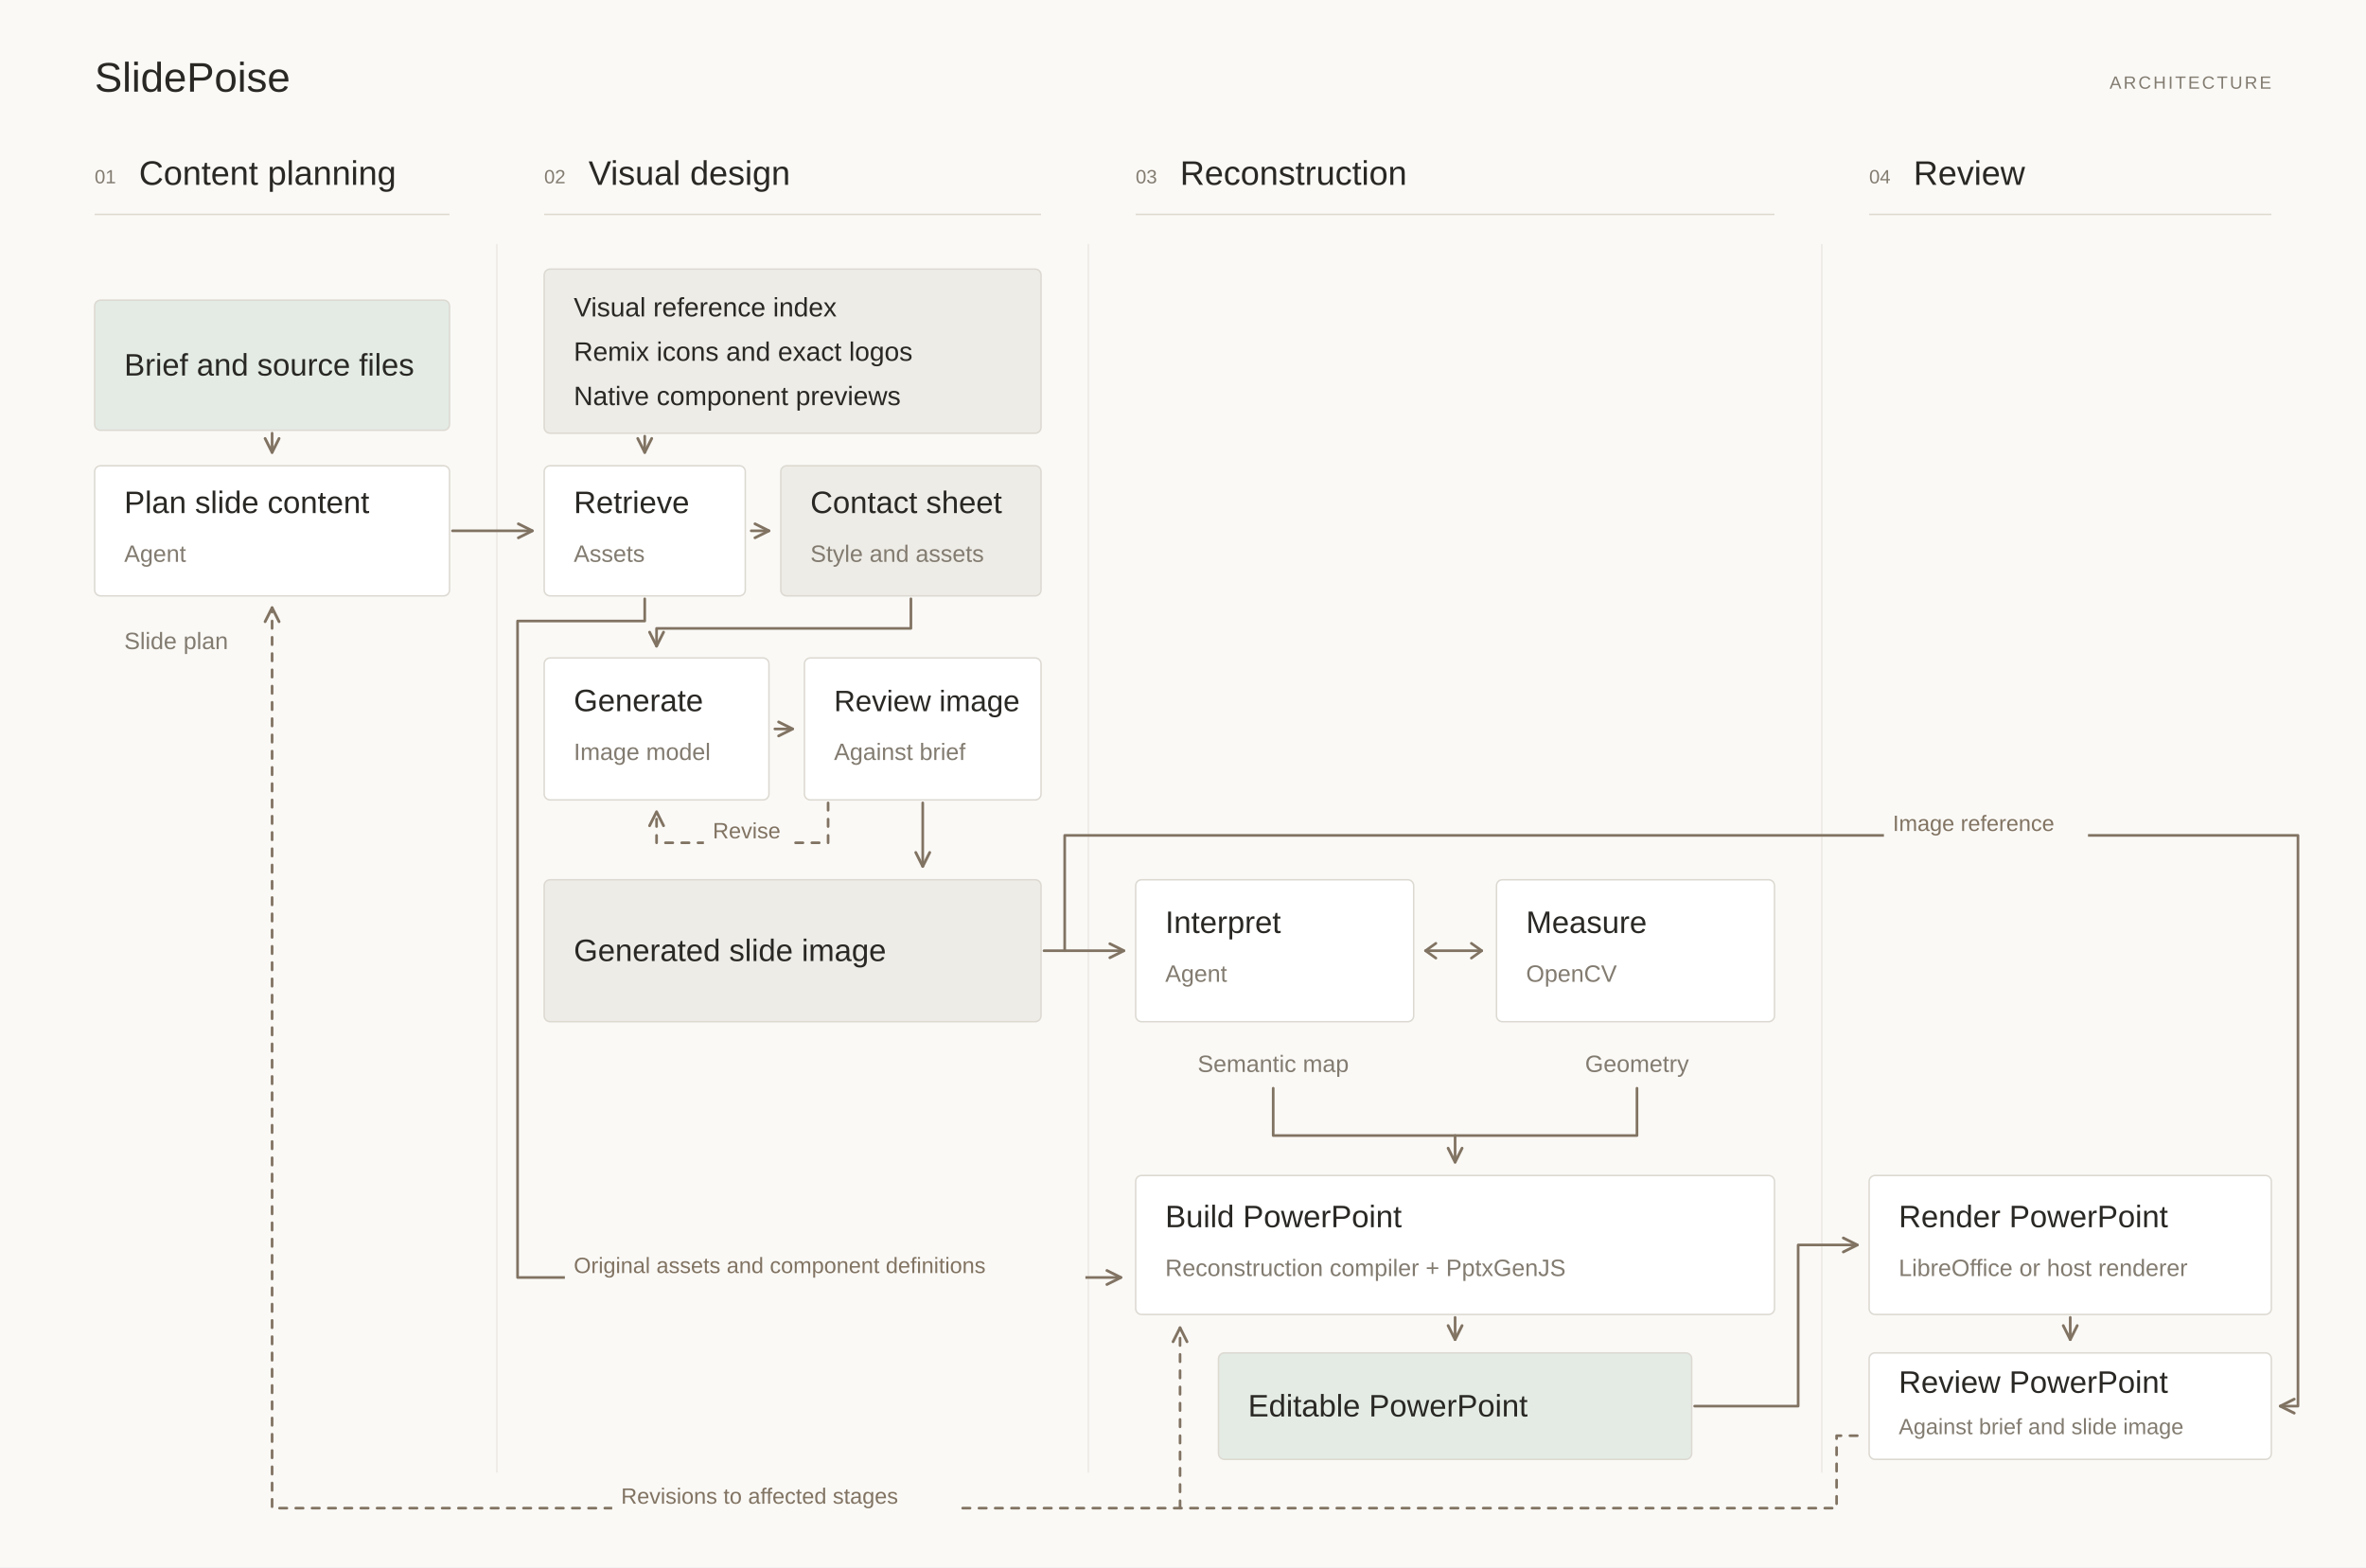
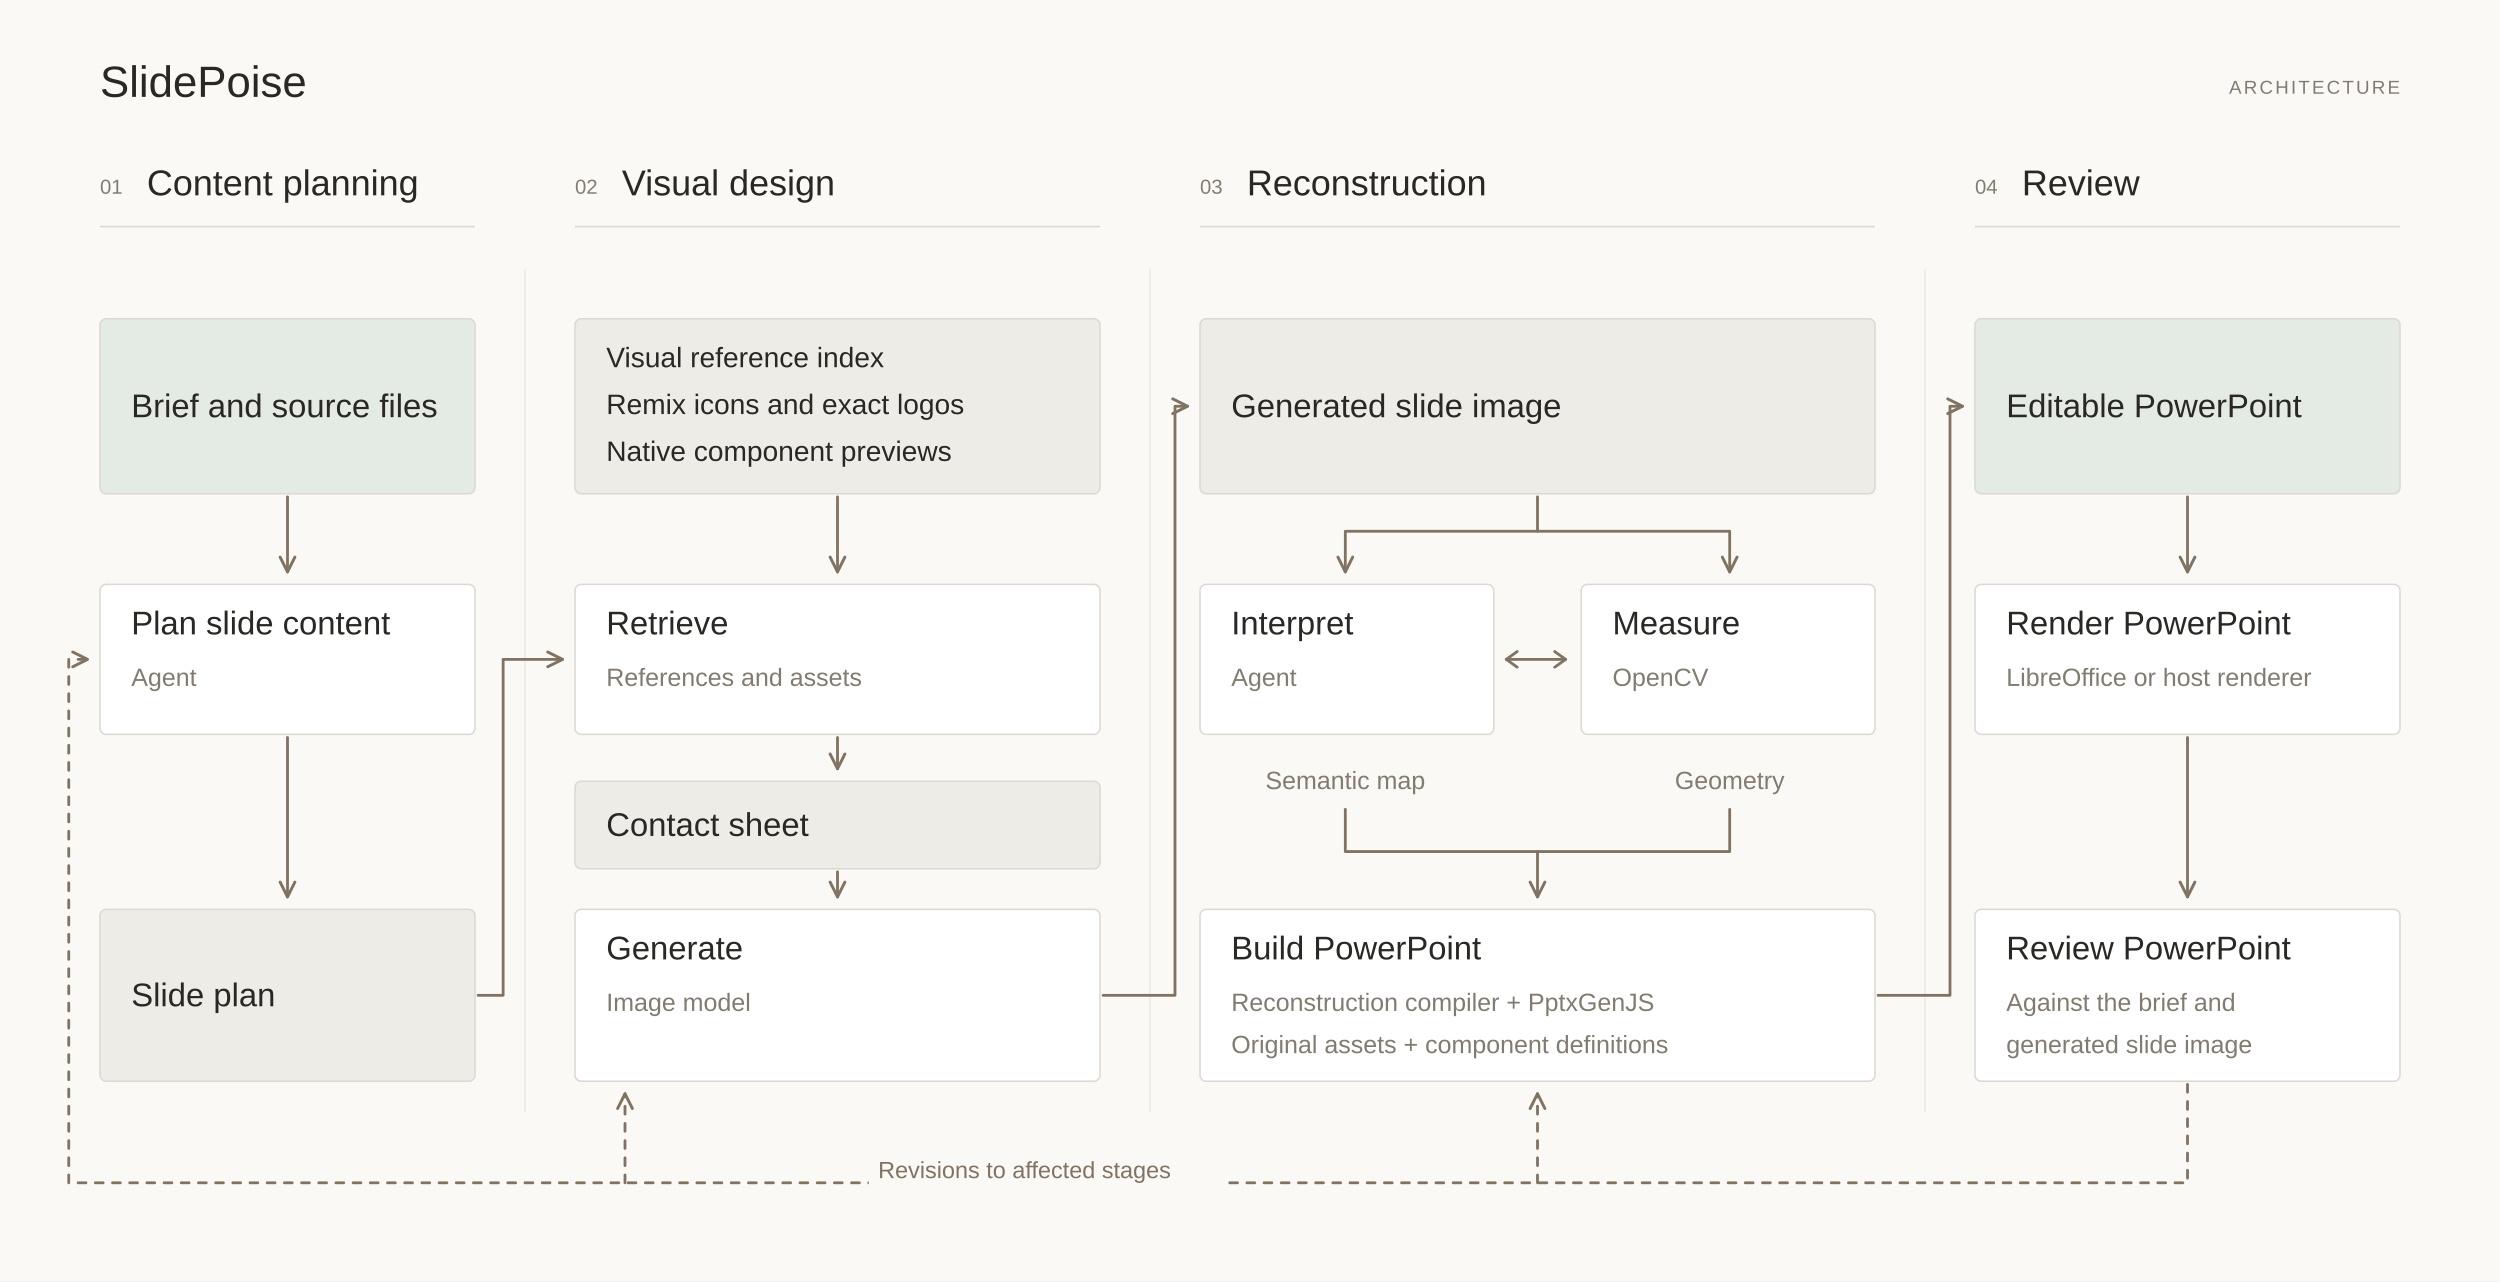
- <svg xmlns="http://www.w3.org/2000/svg" width="1600" height="1060" viewBox="0 0 1600 1060" role="img" aria-labelledby="title desc">
+ <svg xmlns="http://www.w3.org/2000/svg" width="1600" height="820" viewBox="0 0 1600 820" role="img" aria-labelledby="title desc">
  <defs>
    <marker id="stone-arrow" viewBox="0 0 8 8" refX="7" refY="4" markerWidth="7" markerHeight="7" orient="auto-start-reverse">
      <path d="M1 1l6 3-6 3" fill="none" stroke="#817362" stroke-width="1.2" stroke-linecap="round" stroke-linejoin="round" />
    </marker>
    <marker id="gold-arrow" viewBox="0 0 8 8" refX="7" refY="4" markerWidth="7" markerHeight="7" orient="auto-start-reverse">
      <path d="M1 1l6 3-6 3" fill="none" stroke="#8f734b" stroke-width="1.2" stroke-linecap="round" stroke-linejoin="round" />
    </marker>
    <marker id="graphite-arrow" viewBox="0 0 8 8" refX="7" refY="4" markerWidth="7" markerHeight="7" orient="auto-start-reverse">
      <path d="M1 1l6 3-6 3" fill="none" stroke="#716e69" stroke-width="1.2" stroke-linecap="round" stroke-linejoin="round" />
    </marker>
    <marker id="sage-arrow" viewBox="0 0 8 8" refX="7" refY="4" markerWidth="7" markerHeight="7" orient="auto-start-reverse">
      <path d="M1 1l6 3-6 3" fill="none" stroke="#647468" stroke-width="1.2" stroke-linecap="round" stroke-linejoin="round" />
    </marker>
    <marker id="mauve-arrow" viewBox="0 0 8 8" refX="7" refY="4" markerWidth="7" markerHeight="7" orient="auto-start-reverse">
      <path d="M1 1l6 3-6 3" fill="none" stroke="#7c6876" stroke-width="1.2" stroke-linecap="round" stroke-linejoin="round" />
    </marker>
  </defs>
-   <rect x="0" y="0" width="1600" height="1060" rx="0" fill="#faf9f6" stroke="none" />
+   <rect x="0" y="0" width="1600" height="820" rx="0" fill="#faf9f6" stroke="none" />
  <text x="64" y="62" font-family="Arial" font-size="28" fill="#292824">SlidePoise</text>
  <text x="1536" y="60" font-family="Arial" font-size="12" fill="#827b70" letter-spacing="1.4" text-anchor="end">ARCHITECTURE</text>
  <text x="64" y="124" font-family="Arial" font-size="13" fill="#827b70">01</text>
  <text x="94" y="125" font-family="Arial" font-size="23" fill="#292824">Content planning</text>
  <path d="M64 145h240" fill="none" stroke="#ded9cf" />
  <text x="368" y="124" font-family="Arial" font-size="13" fill="#827b70">02</text>
  <text x="398" y="125" font-family="Arial" font-size="23" fill="#292824">Visual design</text>
  <path d="M368 145h336" fill="none" stroke="#ded9cf" />
  <text x="768" y="124" font-family="Arial" font-size="13" fill="#827b70">03</text>
  <text x="798" y="125" font-family="Arial" font-size="23" fill="#292824">Reconstruction</text>
  <path d="M768 145h432" fill="none" stroke="#ded9cf" />
  <text x="1264" y="124" font-family="Arial" font-size="13" fill="#827b70">04</text>
  <text x="1294" y="125" font-family="Arial" font-size="23" fill="#292824">Review</text>
  <path d="M1264 145h272" fill="none" stroke="#ded9cf" />
-   <path d="M336 165V996M736 165V996M1232 165V996" fill="none" stroke="#e6e2da" stroke-width="1" opacity=".7" />
-   <rect x="64" y="203" width="240" height="88" rx="4" fill="#e4ebe5" stroke="#dcd9d1" />
-   <text x="84" y="254" font-family="Arial" font-size="21" fill="#292824">Brief and source files</text>
-   <path d="M184 293L184 306" fill="none" stroke="#817362" stroke-width="1.8" stroke-linecap="round" stroke-linejoin="round" marker-end="url(#stone-arrow)" />
-   <rect x="64" y="315" width="240" height="88" rx="4" fill="#ffffff" stroke="#dcd9d1" />
-   <text x="84" y="347" font-family="Arial" font-size="21" fill="#292824">Plan slide content</text>
-   <text x="84" y="380" font-family="Arial" font-size="16" fill="#827b70">Agent</text>
-   <path d="M306 359L360 359" fill="none" stroke="#817362" stroke-width="1.8" stroke-linecap="round" stroke-linejoin="round" marker-end="url(#stone-arrow)" />
-   <text x="84" y="439" font-family="Arial" font-size="16" fill="#827b70">Slide plan</text>
-   <rect x="368" y="182" width="336" height="111" rx="4" fill="#eeece7" stroke="#dcd9d1" />
-   <text x="388" y="214" font-family="Arial" font-size="18" fill="#292824">Visual reference index</text>
-   <text x="388" y="244" font-family="Arial" font-size="18" fill="#292824">Remix icons and exact logos</text>
-   <text x="388" y="274" font-family="Arial" font-size="18" fill="#292824">Native component previews</text>
-   <path d="M436 295L436 306" fill="none" stroke="#817362" stroke-width="1.8" stroke-linecap="round" stroke-linejoin="round" marker-end="url(#stone-arrow)" />
-   <rect x="368" y="315" width="136" height="88" rx="4" fill="#ffffff" stroke="#dcd9d1" />
-   <text x="388" y="347" font-family="Arial" font-size="21" fill="#292824">Retrieve</text>
-   <text x="388" y="380" font-family="Arial" font-size="16" fill="#827b70">Assets</text>
-   <path d="M508 359L520 359" fill="none" stroke="#817362" stroke-width="1.8" stroke-linecap="round" stroke-linejoin="round" marker-end="url(#stone-arrow)" />
-   <rect x="528" y="315" width="176" height="88" rx="4" fill="#eeece7" stroke="#dcd9d1" />
-   <text x="548" y="347" font-family="Arial" font-size="21" fill="#292824">Contact sheet</text>
-   <text x="548" y="380" font-family="Arial" font-size="16" fill="#827b70">Style and assets</text>
-   <path d="M616 405v20H444v12" fill="none" stroke="#817362" stroke-width="1.8" stroke-linecap="round" stroke-linejoin="round" marker-end="url(#stone-arrow)" />
-   <rect x="368" y="445" width="152" height="96" rx="4" fill="#ffffff" stroke="#dcd9d1" />
-   <text x="388" y="481" font-family="Arial" font-size="21" fill="#292824">Generate</text>
-   <text x="388" y="514" font-family="Arial" font-size="16" fill="#827b70">Image model</text>
-   <path d="M524 493L536 493" fill="none" stroke="#817362" stroke-width="1.8" stroke-linecap="round" stroke-linejoin="round" marker-end="url(#stone-arrow)" />
-   <rect x="544" y="445" width="160" height="96" rx="4" fill="#ffffff" stroke="#dcd9d1" />
-   <text x="564" y="481" font-family="Arial" font-size="20" fill="#292824">Review image</text>
-   <text x="564" y="514" font-family="Arial" font-size="16" fill="#827b70">Against brief</text>
-   <path d="M560 543v27H444v-21" fill="none" stroke="#817362" stroke-width="1.8" stroke-linecap="round" stroke-linejoin="round" stroke-dasharray="5 6" marker-end="url(#stone-arrow)" />
-   <rect x="476" y="549" width="58" height="25" rx="0" fill="#faf9f6" stroke="none" />
-   <text x="482" y="567" font-family="Arial" font-size="15" fill="#817362">Revise</text>
-   <path d="M624 543L624 586" fill="none" stroke="#817362" stroke-width="1.8" stroke-linecap="round" stroke-linejoin="round" marker-end="url(#stone-arrow)" />
-   <rect x="368" y="595" width="336" height="96" rx="4" fill="#eeece7" stroke="#dcd9d1" />
-   <text x="388" y="650" font-family="Arial" font-size="21" fill="#292824">Generated slide image</text>
-   <path d="M706 643L760 643" fill="none" stroke="#817362" stroke-width="1.8" stroke-linecap="round" stroke-linejoin="round" marker-end="url(#stone-arrow)" />
-   <rect x="768" y="595" width="188" height="96" rx="4" fill="#ffffff" stroke="#dcd9d1" />
-   <text x="788" y="631" font-family="Arial" font-size="21" fill="#292824">Interpret</text>
-   <text x="788" y="664" font-family="Arial" font-size="16" fill="#827b70">Agent</text>
-   <rect x="1012" y="595" width="188" height="96" rx="4" fill="#ffffff" stroke="#dcd9d1" />
-   <text x="1032" y="631" font-family="Arial" font-size="21" fill="#292824">Measure</text>
-   <text x="1032" y="664" font-family="Arial" font-size="16" fill="#827b70">OpenCV</text>
-   <path d="M964 643h38" fill="none" stroke="#817362" stroke-width="1.8" stroke-linecap="round" stroke-linejoin="round" />
-   <path d="M971 638l-7 5 7 5M995 638l7 5-7 5" fill="none" stroke="#817362" stroke-width="1.8" stroke-linecap="round" stroke-linejoin="round" />
-   <text x="861" y="725" font-family="Arial" font-size="16" fill="#827b70" text-anchor="middle">Semantic map</text>
-   <text x="1107" y="725" font-family="Arial" font-size="16" fill="#827b70" text-anchor="middle">Geometry</text>
-   <path d="M861 736v32h246v-32" fill="none" stroke="#817362" stroke-width="1.8" stroke-linecap="round" stroke-linejoin="round" />
-   <path d="M984 768L984 786" fill="none" stroke="#817362" stroke-width="1.8" stroke-linecap="round" stroke-linejoin="round" marker-end="url(#stone-arrow)" />
-   <rect x="768" y="795" width="432" height="94" rx="4" fill="#ffffff" stroke="#dcd9d1" />
-   <text x="788" y="830" font-family="Arial" font-size="21" fill="#292824">Build PowerPoint</text>
-   <text x="788" y="863" font-family="Arial" font-size="16" fill="#827b70">Reconstruction compiler + PptxGenJS</text>
-   <path d="M436 405v15H350v444h408" fill="none" stroke="#817362" stroke-width="1.8" stroke-linecap="round" stroke-linejoin="round" marker-end="url(#stone-arrow)" />
-   <rect x="382" y="843" width="352" height="25" rx="0" fill="#faf9f6" stroke="none" />
-   <text x="388" y="861" font-family="Arial" font-size="15" fill="#817362">Original assets and component definitions</text>
-   <path d="M984 891L984 906" fill="none" stroke="#817362" stroke-width="1.8" stroke-linecap="round" stroke-linejoin="round" marker-end="url(#stone-arrow)" />
-   <rect x="824" y="915" width="320" height="72" rx="4" fill="#e4ebe5" stroke="#dcd9d1" />
-   <text x="844" y="958" font-family="Arial" font-size="21" fill="#292824">Editable PowerPoint</text>
-   <path d="M1146 951h70V842h40" fill="none" stroke="#817362" stroke-width="1.8" stroke-linecap="round" stroke-linejoin="round" marker-end="url(#stone-arrow)" />
-   <rect x="1264" y="795" width="272" height="94" rx="4" fill="#ffffff" stroke="#dcd9d1" />
-   <text x="1284" y="830" font-family="Arial" font-size="21" fill="#292824">Render PowerPoint</text>
-   <text x="1284" y="863" font-family="Arial" font-size="16" fill="#827b70">LibreOffice or host renderer</text>
-   <path d="M1400 891L1400 906" fill="none" stroke="#817362" stroke-width="1.8" stroke-linecap="round" stroke-linejoin="round" marker-end="url(#stone-arrow)" />
-   <rect x="1264" y="915" width="272" height="72" rx="4" fill="#ffffff" stroke="#dcd9d1" />
-   <text x="1284" y="942" font-family="Arial" font-size="21" fill="#292824">Review PowerPoint</text>
-   <text x="1284" y="970" font-family="Arial" font-size="15" fill="#827b70">Against brief and slide image</text>
-   <path d="M720 643v-78h834v386h-12" fill="none" stroke="#817362" stroke-width="1.8" stroke-linecap="round" stroke-linejoin="round" marker-end="url(#stone-arrow)" />
-   <rect x="1274" y="544" width="138" height="25" rx="0" fill="#faf9f6" stroke="none" />
-   <text x="1280" y="562" font-family="Arial" font-size="15" fill="#817362">Image reference</text>
-   <path d="M1256 971H1242v49H184V411" fill="none" stroke="#817362" stroke-width="1.8" stroke-linecap="round" stroke-linejoin="round" stroke-dasharray="5 6" marker-end="url(#stone-arrow)" />
-   <path d="M798 1020v-122" fill="none" stroke="#817362" stroke-width="1.8" stroke-linecap="round" stroke-linejoin="round" stroke-dasharray="5 6" marker-end="url(#stone-arrow)" />
-   <rect x="414" y="999" width="234" height="25" rx="0" fill="#faf9f6" stroke="none" />
-   <text x="420" y="1017" font-family="Arial" font-size="15" fill="#817362">Revisions to affected stages</text>
+   <path d="M336 172V712M736 172V712M1232 172V712" fill="none" stroke="#e6e2da" stroke-width="1" opacity=".7" />
+   <rect x="64" y="204" width="240" height="112" rx="4" fill="#e4ebe5" stroke="#dcd9d1" />
+   <text x="84" y="267" font-family="Arial" font-size="21" fill="#292824">Brief and source files</text>
+   <rect x="368" y="204" width="336" height="112" rx="4" fill="#eeece7" stroke="#dcd9d1" />
+   <text x="388" y="235" font-family="Arial" font-size="18" fill="#292824">Visual reference index</text>
+   <text x="388" y="265" font-family="Arial" font-size="18" fill="#292824">Remix icons and exact logos</text>
+   <text x="388" y="295" font-family="Arial" font-size="18" fill="#292824">Native component previews</text>
+   <rect x="768" y="204" width="432" height="112" rx="4" fill="#eeece7" stroke="#dcd9d1" />
+   <text x="788" y="267" font-family="Arial" font-size="21" fill="#292824">Generated slide image</text>
+   <rect x="1264" y="204" width="272" height="112" rx="4" fill="#e4ebe5" stroke="#dcd9d1" />
+   <text x="1284" y="267" font-family="Arial" font-size="21" fill="#292824">Editable PowerPoint</text>
+   <path d="M184 318L184 366" fill="none" stroke="#817362" stroke-width="1.8" stroke-linecap="round" stroke-linejoin="round" marker-end="url(#stone-arrow)" />
+   <rect x="64" y="374" width="240" height="96" rx="4" fill="#ffffff" stroke="#dcd9d1" />
+   <text x="84" y="406" font-family="Arial" font-size="21" fill="#292824">Plan slide content</text>
+   <text x="84" y="439" font-family="Arial" font-size="16" fill="#827b70">Agent</text>
+   <path d="M184 472L184 574" fill="none" stroke="#817362" stroke-width="1.8" stroke-linecap="round" stroke-linejoin="round" marker-end="url(#stone-arrow)" />
+   <rect x="64" y="582" width="240" height="110" rx="4" fill="#eeece7" stroke="#dcd9d1" />
+   <text x="84" y="644" font-family="Arial" font-size="21" fill="#292824">Slide plan</text>
+   <path d="M306 637h16V422h38" fill="none" stroke="#817362" stroke-width="1.8" stroke-linecap="round" stroke-linejoin="round" marker-end="url(#stone-arrow)" />
+   <path d="M536 318L536 366" fill="none" stroke="#817362" stroke-width="1.8" stroke-linecap="round" stroke-linejoin="round" marker-end="url(#stone-arrow)" />
+   <rect x="368" y="374" width="336" height="96" rx="4" fill="#ffffff" stroke="#dcd9d1" />
+   <text x="388" y="406" font-family="Arial" font-size="21" fill="#292824">Retrieve</text>
+   <text x="388" y="439" font-family="Arial" font-size="16" fill="#827b70">References and assets</text>
+   <path d="M536 472L536 492" fill="none" stroke="#817362" stroke-width="1.8" stroke-linecap="round" stroke-linejoin="round" marker-end="url(#stone-arrow)" />
+   <rect x="368" y="500" width="336" height="56" rx="4" fill="#eeece7" stroke="#dcd9d1" />
+   <text x="388" y="535" font-family="Arial" font-size="21" fill="#292824">Contact sheet</text>
+   <path d="M536 558L536 574" fill="none" stroke="#817362" stroke-width="1.8" stroke-linecap="round" stroke-linejoin="round" marker-end="url(#stone-arrow)" />
+   <rect x="368" y="582" width="336" height="110" rx="4" fill="#ffffff" stroke="#dcd9d1" />
+   <text x="388" y="614" font-family="Arial" font-size="21" fill="#292824">Generate</text>
+   <text x="388" y="647" font-family="Arial" font-size="16" fill="#827b70">Image model</text>
+   <path d="M706 637h46V260h8" fill="none" stroke="#817362" stroke-width="1.8" stroke-linecap="round" stroke-linejoin="round" marker-end="url(#stone-arrow)" />
+   <path d="M984 318v22H861v26" fill="none" stroke="#817362" stroke-width="1.8" stroke-linecap="round" stroke-linejoin="round" marker-end="url(#stone-arrow)" />
+   <path d="M984 340h123v26" fill="none" stroke="#817362" stroke-width="1.8" stroke-linecap="round" stroke-linejoin="round" marker-end="url(#stone-arrow)" />
+   <rect x="768" y="374" width="188" height="96" rx="4" fill="#ffffff" stroke="#dcd9d1" />
+   <text x="788" y="406" font-family="Arial" font-size="21" fill="#292824">Interpret</text>
+   <text x="788" y="439" font-family="Arial" font-size="16" fill="#827b70">Agent</text>
+   <rect x="1012" y="374" width="188" height="96" rx="4" fill="#ffffff" stroke="#dcd9d1" />
+   <text x="1032" y="406" font-family="Arial" font-size="21" fill="#292824">Measure</text>
+   <text x="1032" y="439" font-family="Arial" font-size="16" fill="#827b70">OpenCV</text>
+   <path d="M964 422h38" fill="none" stroke="#817362" stroke-width="1.8" stroke-linecap="round" stroke-linejoin="round" />
+   <path d="M971 417l-7 5 7 5M995 417l7 5-7 5" fill="none" stroke="#817362" stroke-width="1.8" stroke-linecap="round" stroke-linejoin="round" />
+   <text x="861" y="505" font-family="Arial" font-size="16" fill="#827b70" text-anchor="middle">Semantic map</text>
+   <text x="1107" y="505" font-family="Arial" font-size="16" fill="#827b70" text-anchor="middle">Geometry</text>
+   <path d="M861 518v27h246v-27" fill="none" stroke="#817362" stroke-width="1.8" stroke-linecap="round" stroke-linejoin="round" />
+   <path d="M984 545L984 574" fill="none" stroke="#817362" stroke-width="1.8" stroke-linecap="round" stroke-linejoin="round" marker-end="url(#stone-arrow)" />
+   <rect x="768" y="582" width="432" height="110" rx="4" fill="#ffffff" stroke="#dcd9d1" />
+   <text x="788" y="614" font-family="Arial" font-size="21" fill="#292824">Build PowerPoint</text>
+   <text x="788" y="647" font-family="Arial" font-size="16" fill="#827b70">Reconstruction compiler + PptxGenJS</text>
+   <text x="788" y="674" font-family="Arial" font-size="16" fill="#827b70">Original assets + component definitions</text>
+   <path d="M1202 637h46V260h8" fill="none" stroke="#817362" stroke-width="1.8" stroke-linecap="round" stroke-linejoin="round" marker-end="url(#stone-arrow)" />
+   <path d="M1400 318L1400 366" fill="none" stroke="#817362" stroke-width="1.8" stroke-linecap="round" stroke-linejoin="round" marker-end="url(#stone-arrow)" />
+   <rect x="1264" y="374" width="272" height="96" rx="4" fill="#ffffff" stroke="#dcd9d1" />
+   <text x="1284" y="406" font-family="Arial" font-size="21" fill="#292824">Render PowerPoint</text>
+   <text x="1284" y="439" font-family="Arial" font-size="16" fill="#827b70">LibreOffice or host renderer</text>
+   <path d="M1400 472L1400 574" fill="none" stroke="#817362" stroke-width="1.8" stroke-linecap="round" stroke-linejoin="round" marker-end="url(#stone-arrow)" />
+   <rect x="1264" y="582" width="272" height="110" rx="4" fill="#ffffff" stroke="#dcd9d1" />
+   <text x="1284" y="614" font-family="Arial" font-size="21" fill="#292824">Review PowerPoint</text>
+   <text x="1284" y="647" font-family="Arial" font-size="16" fill="#827b70">Against the brief and</text>
+   <text x="1284" y="674" font-family="Arial" font-size="16" fill="#827b70">generated slide image</text>
+   <path d="M1400 694v63H44V422h12" fill="none" stroke="#817362" stroke-width="1.8" stroke-linecap="round" stroke-linejoin="round" stroke-dasharray="5 6" marker-end="url(#stone-arrow)" />
+   <path d="M400 757v-57" fill="none" stroke="#817362" stroke-width="1.8" stroke-linecap="round" stroke-linejoin="round" stroke-dasharray="5 6" marker-end="url(#stone-arrow)" />
+   <path d="M984 757v-57" fill="none" stroke="#817362" stroke-width="1.8" stroke-linecap="round" stroke-linejoin="round" stroke-dasharray="5 6" marker-end="url(#stone-arrow)" />
+   <rect x="556" y="736" width="230" height="25" rx="0" fill="#faf9f6" stroke="none" />
+   <text x="562" y="754" font-family="Arial" font-size="15" fill="#817362">Revisions to affected stages</text>
</svg>
